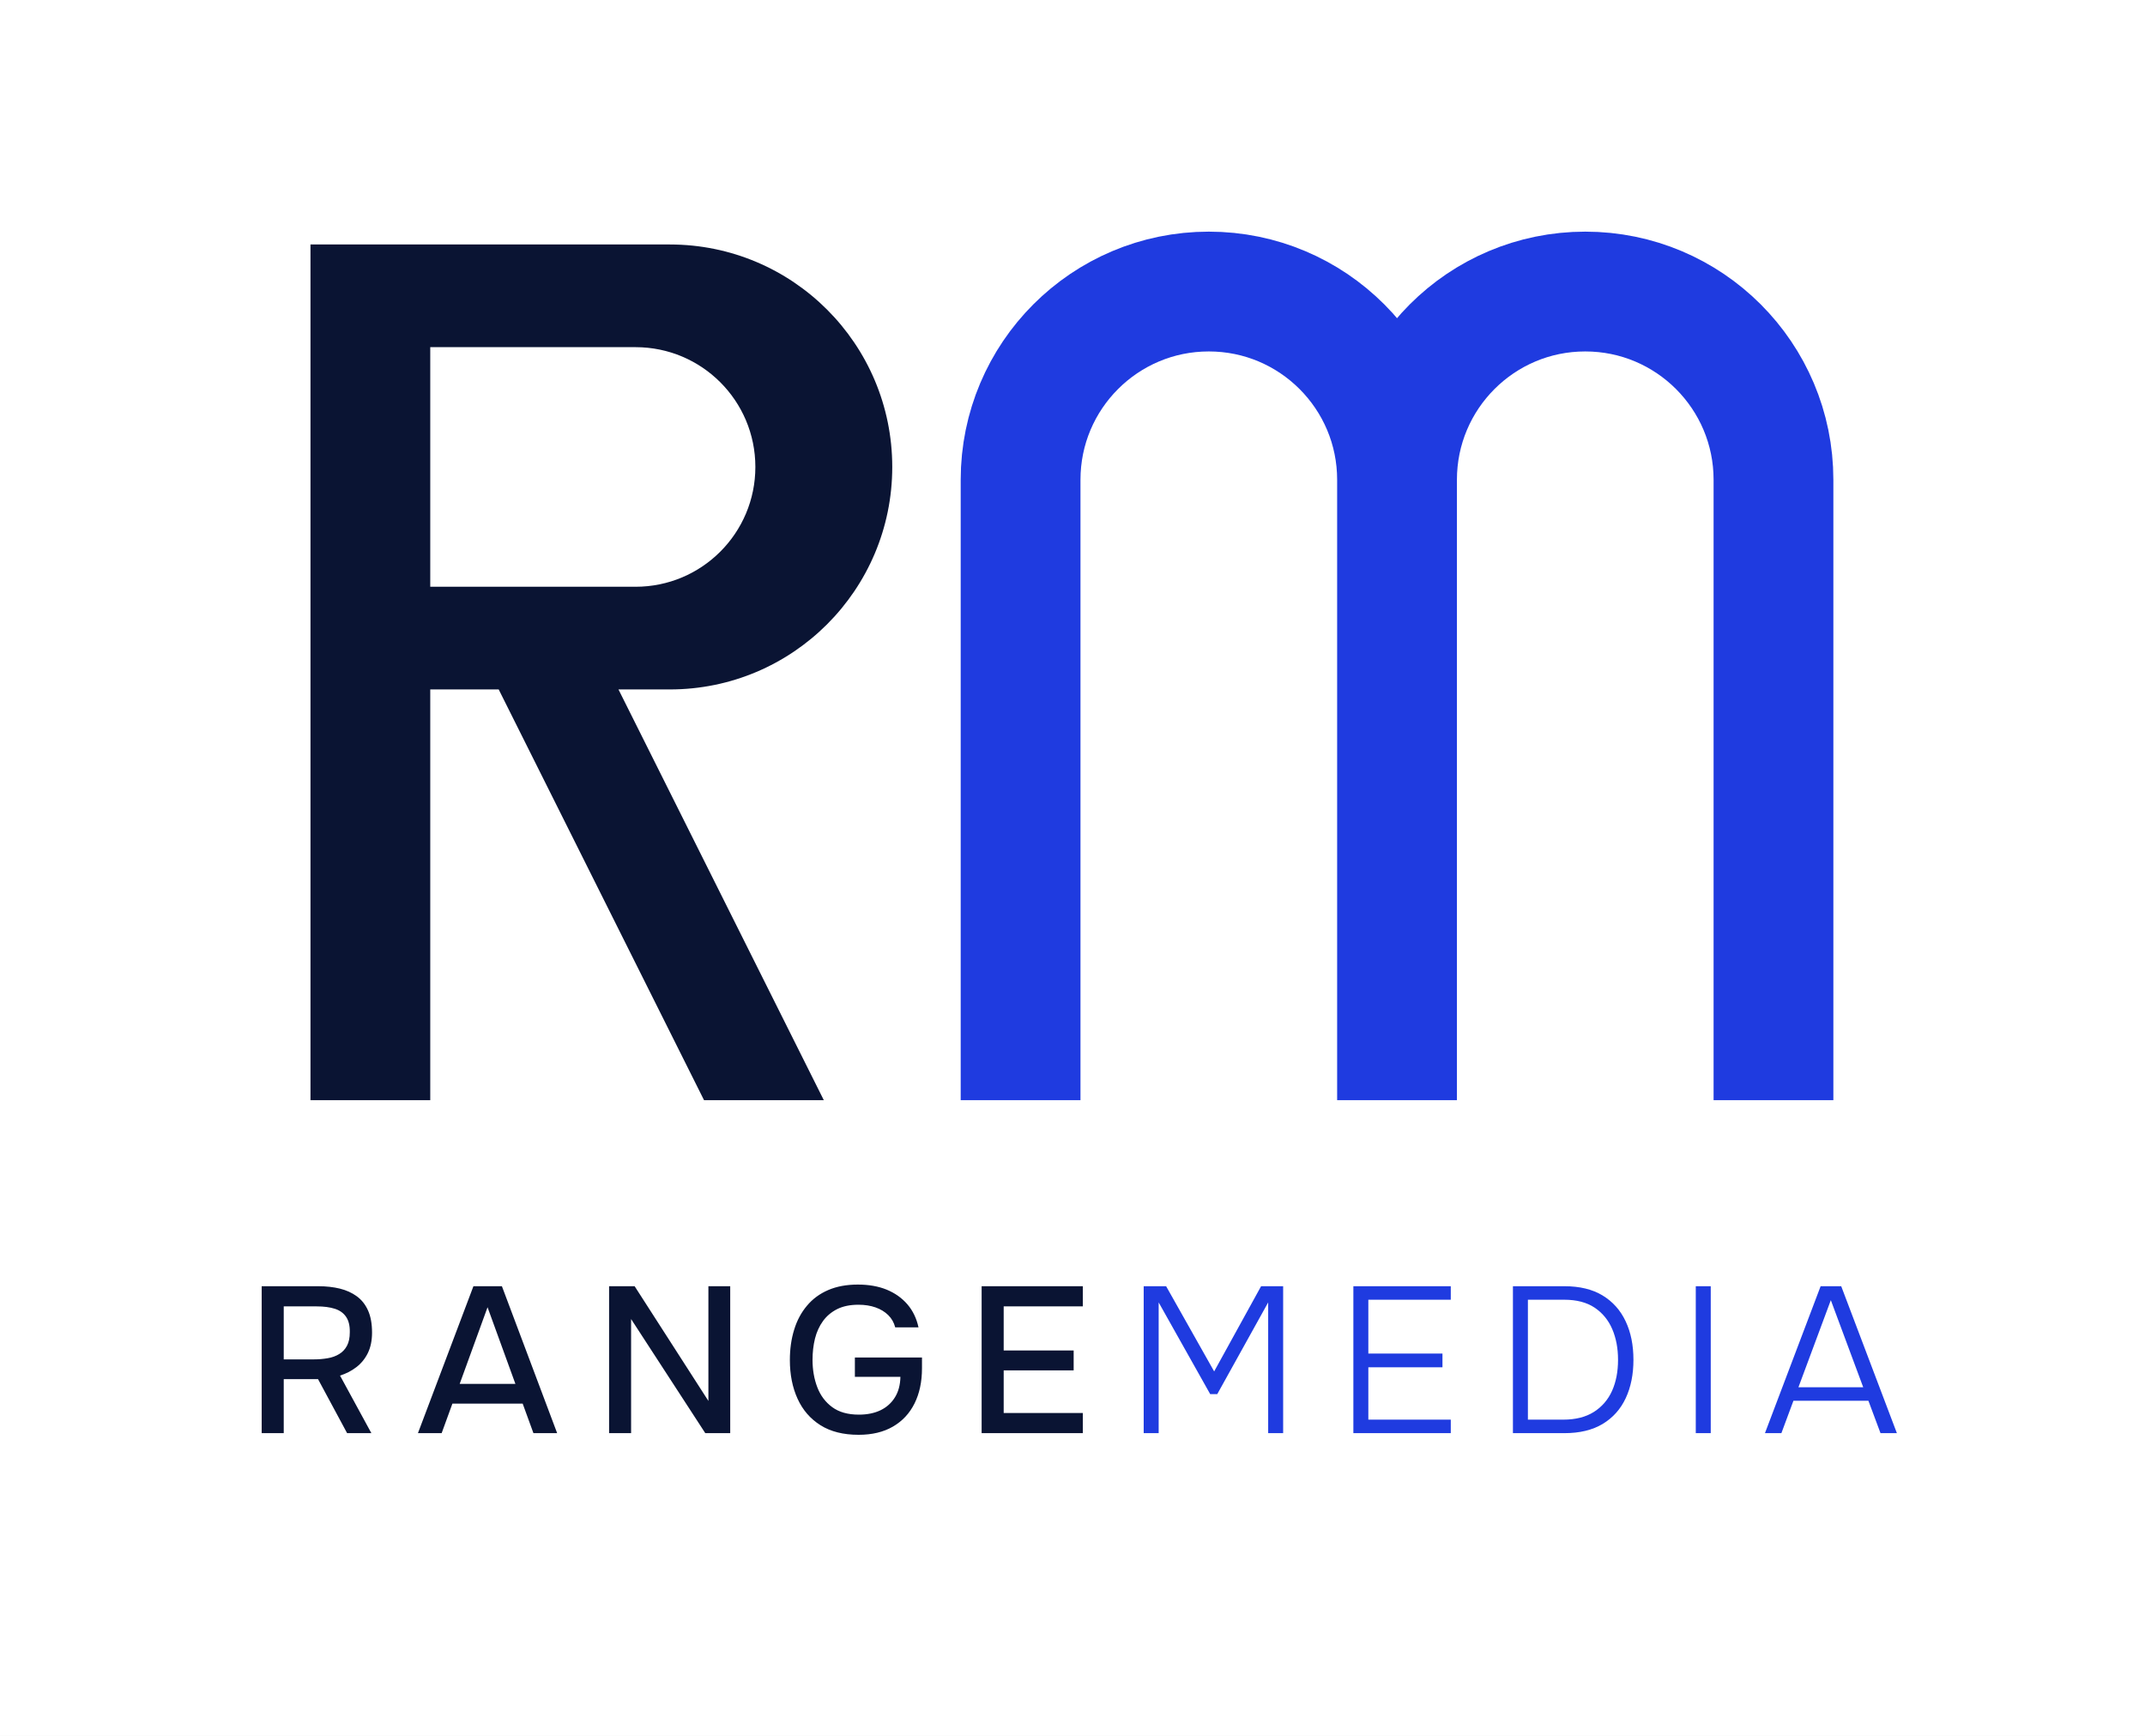
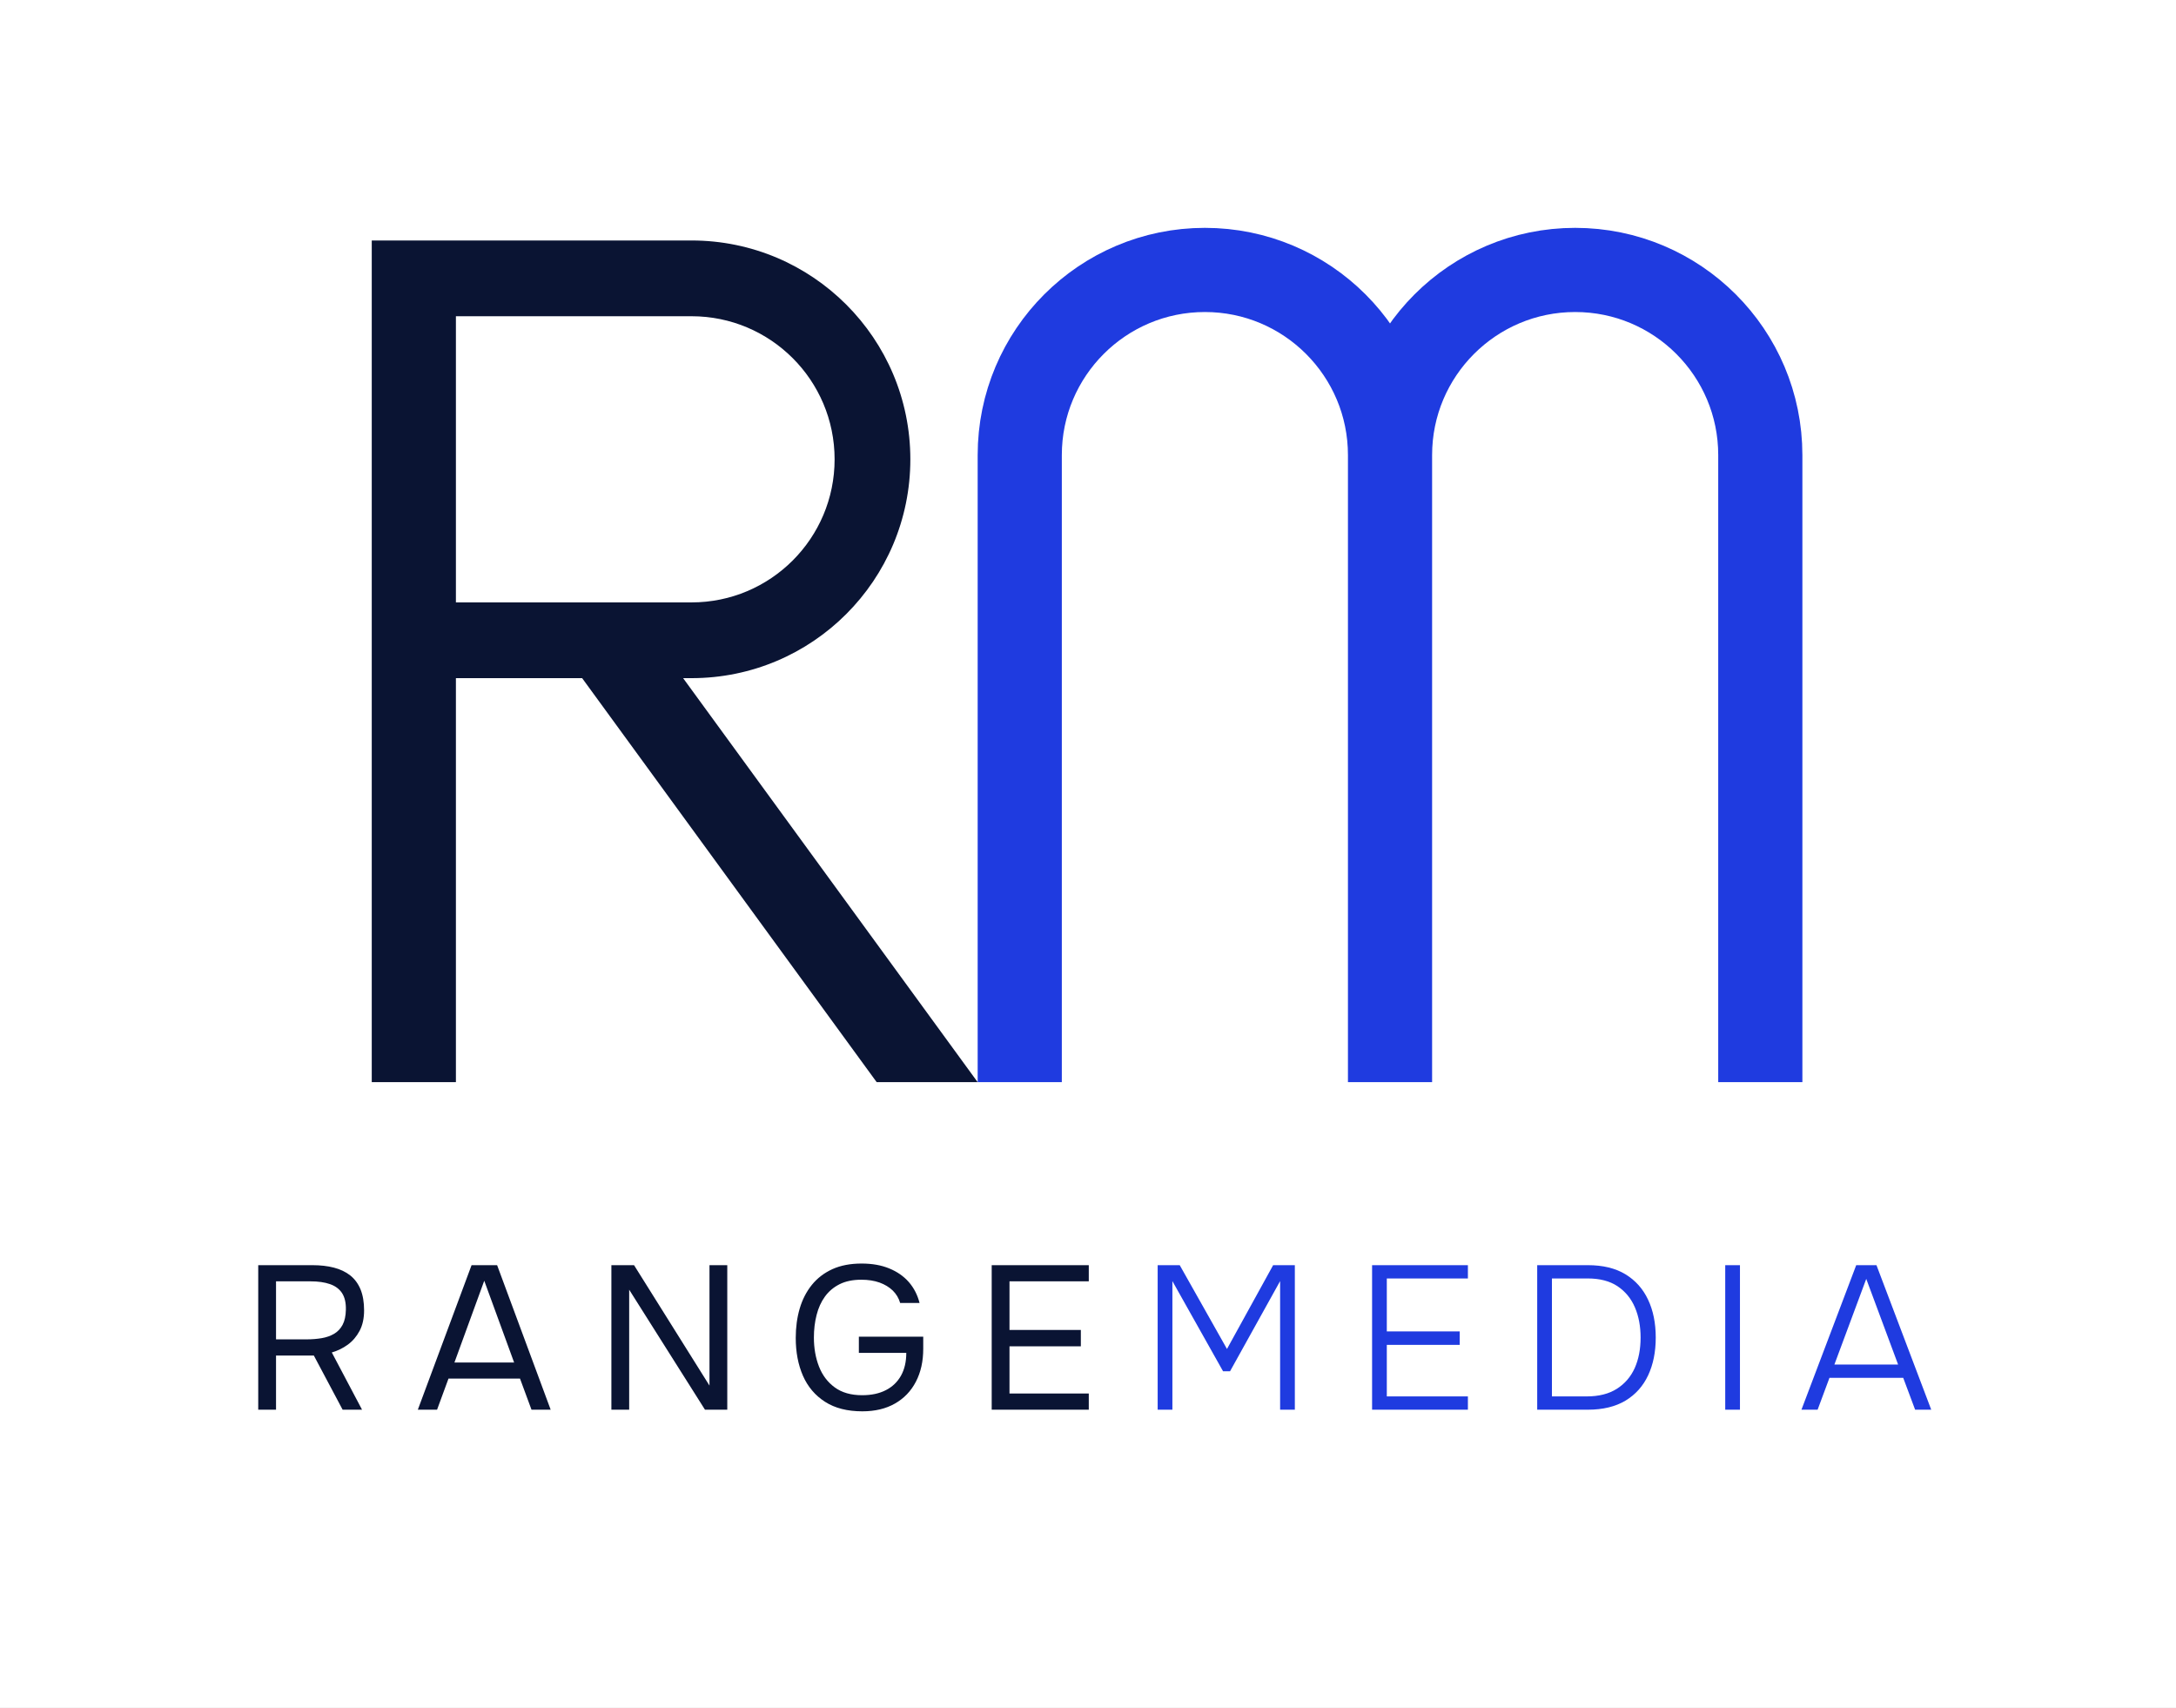
- <svg xmlns="http://www.w3.org/2000/svg" viewBox="0 0 351 284">
+ <svg xmlns="http://www.w3.org/2000/svg" viewBox="0 0 362 284">
  <rect width="100%" height="100%" fill="#FFFFFF" />
-   <g transform="translate(50.805 40) scale(1.4)">
-     <path fill="#0A1433" fill-rule="evenodd" d="M0 0H42A26 26 0 0 1 42 52H36L60 100H46L22 52H14V100H0Z M14 12H38A14 14 0 0 1 38 40H14Z" />
-     <path fill="none" stroke="#1F3BE0" stroke-width="14" d="M83 100V27.5A22 22 0 0 1 127 27.5V100 M127 27.5A22 22 0 0 1 171 27.5V100" />
+   <g transform="translate(61.845 40) scale(1.4)">
+     <path fill="#0A1433" fill-rule="evenodd" d="M0 0H38A26 26 0 0 1 38 52H37L72 100H60L25 52H10V100H0Z M10 9H38A17 17 0 0 1 38 43H10Z" />
+     <path fill="none" stroke="#1F3BE0" stroke-width="10" d="M77 100V25.5A22 22 0 0 1 121 25.5V100 M121 25.5A22 22 0 0 1 165 25.5V100" />
  </g>
-   <path fill="#0A1433" d="M46.43 234.48L42.82 234.48L42.82 210.44L52.07 210.44Q54.01 210.44 55.61 210.83Q57.20 211.22 58.39 212.09Q59.58 212.96 60.23 214.42Q60.88 215.88 60.88 218.02L60.88 218.02Q60.88 219.96 60.20 221.36Q59.52 222.75 58.33 223.67Q57.14 224.59 55.64 225.06L55.64 225.06L60.77 234.48L56.80 234.48L52.04 225.64L46.43 225.64L46.43 234.48ZM46.43 213.74L46.43 222.41L51.32 222.41Q52.55 222.41 53.62 222.22Q54.69 222.04 55.50 221.54Q56.32 221.05 56.78 220.18Q57.24 219.32 57.24 217.96L57.24 217.96Q57.27 216.39 56.64 215.46Q56.01 214.52 54.79 214.13Q53.57 213.74 51.83 213.74L51.83 213.74L46.43 213.74ZM72.27 234.48L68.39 234.48L77.47 210.44L82.13 210.44L91.17 234.48L87.29 234.48L85.53 229.65L74.03 229.65L72.27 234.48ZM79.78 213.88L75.22 226.42L84.34 226.42L79.78 213.88ZM103.27 234.48L99.67 234.48L99.67 210.44L103.85 210.44L115.92 229.21L115.92 210.44L119.49 210.44L119.49 234.48L115.41 234.48L103.27 215.81L103.27 234.48ZM140.50 234.75L140.50 234.75Q136.76 234.75 134.27 233.19Q131.77 231.62 130.51 228.85Q129.25 226.08 129.25 222.51L129.25 222.51Q129.25 219.83 129.95 217.56Q130.64 215.30 132.04 213.64Q133.43 211.97 135.52 211.07Q137.61 210.17 140.37 210.17L140.37 210.17Q143.05 210.17 145.09 211.00Q147.13 211.84 148.48 213.40Q149.82 214.96 150.30 217.17L150.30 217.17L146.49 217.17Q146.18 215.98 145.35 215.17Q144.52 214.35 143.28 213.91Q142.03 213.47 140.47 213.47L140.47 213.47Q138.43 213.47 137.00 214.18Q135.57 214.90 134.67 216.14Q133.77 217.38 133.36 219.01Q132.96 220.64 132.96 222.48L132.96 222.48Q132.96 224.93 133.74 226.97Q134.52 229.01 136.19 230.23Q137.85 231.45 140.54 231.45L140.54 231.45Q142.61 231.45 144.11 230.72Q145.60 229.99 146.45 228.61Q147.30 227.24 147.34 225.27L147.34 225.27L139.89 225.27L139.89 222.10L150.87 222.10L150.87 223.87Q150.87 227.17 149.65 229.62Q148.43 232.07 146.11 233.41Q143.80 234.75 140.50 234.75ZM177.19 234.48L160.63 234.48L160.63 210.44L177.19 210.44L177.19 213.74L164.24 213.74L164.24 220.95L175.69 220.95L175.69 224.21L164.24 224.21L164.24 231.18L177.19 231.18L177.19 234.48Z" />
-   <path fill="#1F3BE0" d="M189.60 234.48L187.15 234.48L187.15 210.44L190.82 210.44L198.68 224.38L206.36 210.44L209.97 210.44L209.97 234.48L207.52 234.48L207.52 213.09L199.19 228.09L198.03 228.09L189.60 213.09L189.60 234.48ZM237.40 234.48L221.46 234.48L221.46 210.44L237.40 210.44L237.40 212.65L223.91 212.65L223.91 221.46L236.04 221.46L236.04 223.70L223.91 223.70L223.91 232.27L237.40 232.27L237.40 234.48ZM256.00 234.48L247.57 234.48L247.57 210.44L256.00 210.44Q259.74 210.44 262.24 211.95Q264.74 213.47 266.01 216.17Q267.29 218.87 267.29 222.48L267.29 222.48Q267.29 226.05 266.03 228.75Q264.77 231.45 262.26 232.97Q259.74 234.48 256.00 234.48L256.00 234.48ZM250.02 212.65L250.02 232.27L255.80 232.27Q258.82 232.27 260.81 231.01Q262.80 229.75 263.79 227.56Q264.77 225.37 264.77 222.48L264.77 222.48Q264.77 219.66 263.82 217.45Q262.87 215.24 260.93 213.94Q258.99 212.65 255.97 212.65L255.97 212.65L250.02 212.65ZM279.94 234.48L277.49 234.48L277.49 210.44L279.94 210.44L279.94 234.48ZM291.50 234.48L288.81 234.48L297.92 210.44L301.29 210.44L310.40 234.48L307.72 234.48L305.74 229.18L293.47 229.18L291.50 234.48ZM299.59 212.72L294.29 226.97L304.89 226.97L299.59 212.72Z" />
+   <path fill="#0A1433" d="M45.92 234.48L42.96 234.48L42.96 210.44L51.97 210.44Q53.97 210.44 55.55 210.85Q57.14 211.26 58.26 212.14Q59.38 213.03 59.98 214.47Q60.57 215.92 60.57 217.96L60.57 217.96Q60.57 219.96 59.82 221.37Q59.07 222.78 57.85 223.67Q56.63 224.55 55.20 224.96L55.20 224.96L60.23 234.48L57 234.48L52.21 225.47L45.92 225.47L45.92 234.48ZM45.92 213.13L45.92 222.78L51.02 222.78Q52.34 222.78 53.52 222.58Q54.69 222.38 55.59 221.85Q56.49 221.32 57 220.35Q57.51 219.38 57.54 217.85L57.54 217.85Q57.58 216.12 56.90 215.08Q56.22 214.05 54.89 213.59Q53.57 213.13 51.66 213.13L51.66 213.13L45.92 213.13ZM72.71 234.48L69.51 234.48L78.45 210.44L82.70 210.44L91.61 234.48L88.42 234.48L86.51 229.31L74.61 229.31L72.71 234.48ZM80.56 213.03L75.60 226.63L85.53 226.63L80.56 213.03ZM104.67 234.48L101.71 234.48L101.71 210.44L105.48 210.44L118.03 230.47L118.03 210.44L120.99 210.44L120.99 234.48L117.28 234.48L104.67 214.52L104.67 234.48ZM143.46 234.75L143.46 234.75Q139.72 234.75 137.26 233.17Q134.79 231.59 133.58 228.84Q132.38 226.08 132.38 222.55L132.38 222.55Q132.38 219.89 133.04 217.65Q133.70 215.41 135.06 213.72Q136.42 212.04 138.48 211.10Q140.54 210.17 143.33 210.17L143.33 210.17Q145.98 210.17 147.95 210.99Q149.92 211.80 151.20 213.26Q152.47 214.73 152.98 216.73L152.98 216.73L149.75 216.73Q149.41 215.54 148.53 214.67Q147.64 213.81 146.32 213.33Q144.99 212.86 143.29 212.86L143.29 212.86Q141.18 212.86 139.69 213.60Q138.19 214.35 137.24 215.66Q136.29 216.97 135.85 218.72Q135.40 220.47 135.40 222.48L135.40 222.48Q135.40 225.13 136.25 227.31Q137.10 229.48 138.87 230.77Q140.64 232.07 143.43 232.07L143.43 232.07Q145.74 232.07 147.37 231.23Q149.00 230.40 149.89 228.82Q150.77 227.24 150.77 225.03L150.77 225.03L142.88 225.03L142.88 222.34L153.59 222.34L153.59 224.35Q153.59 227.48 152.37 229.82Q151.15 232.17 148.88 233.46Q146.62 234.75 143.46 234.75ZM181.13 234.48L164.98 234.48L164.98 210.44L181.13 210.44L181.13 213.13L167.94 213.13L167.94 221.22L179.81 221.22L179.81 223.94L167.94 223.94L167.94 231.79L181.13 231.79L181.13 234.48Z" />
+   <path fill="#1F3BE0" d="M195.04 234.48L192.59 234.48L192.59 210.44L196.26 210.44L204.12 224.38L211.80 210.44L215.41 210.44L215.41 234.48L212.96 234.48L212.96 213.09L204.63 228.09L203.47 228.09L195.04 213.09L195.04 234.48ZM244.20 234.48L228.26 234.48L228.26 210.44L244.20 210.44L244.20 212.65L230.71 212.65L230.71 221.46L242.84 221.46L242.84 223.70L230.71 223.70L230.71 232.27L244.20 232.27L244.20 234.48ZM264.16 234.48L255.73 234.48L255.73 210.44L264.16 210.44Q267.90 210.44 270.40 211.95Q272.90 213.47 274.17 216.17Q275.45 218.87 275.45 222.48L275.45 222.48Q275.45 226.05 274.19 228.75Q272.93 231.45 270.42 232.97Q267.90 234.48 264.16 234.48L264.16 234.48ZM258.18 212.65L258.18 232.27L263.96 232.27Q266.98 232.27 268.97 231.01Q270.96 229.75 271.95 227.56Q272.93 225.37 272.93 222.48L272.93 222.48Q272.93 219.66 271.98 217.45Q271.03 215.24 269.09 213.94Q267.15 212.65 264.13 212.65L264.13 212.65L258.18 212.65ZM289.46 234.48L287.01 234.48L287.01 210.44L289.46 210.44L289.46 234.48ZM302.38 234.48L299.69 234.48L308.80 210.44L312.17 210.44L321.28 234.48L318.60 234.48L316.62 229.18L304.35 229.18L302.38 234.48ZM310.47 212.72L305.17 226.97L315.77 226.97L310.47 212.72Z" />
</svg>
